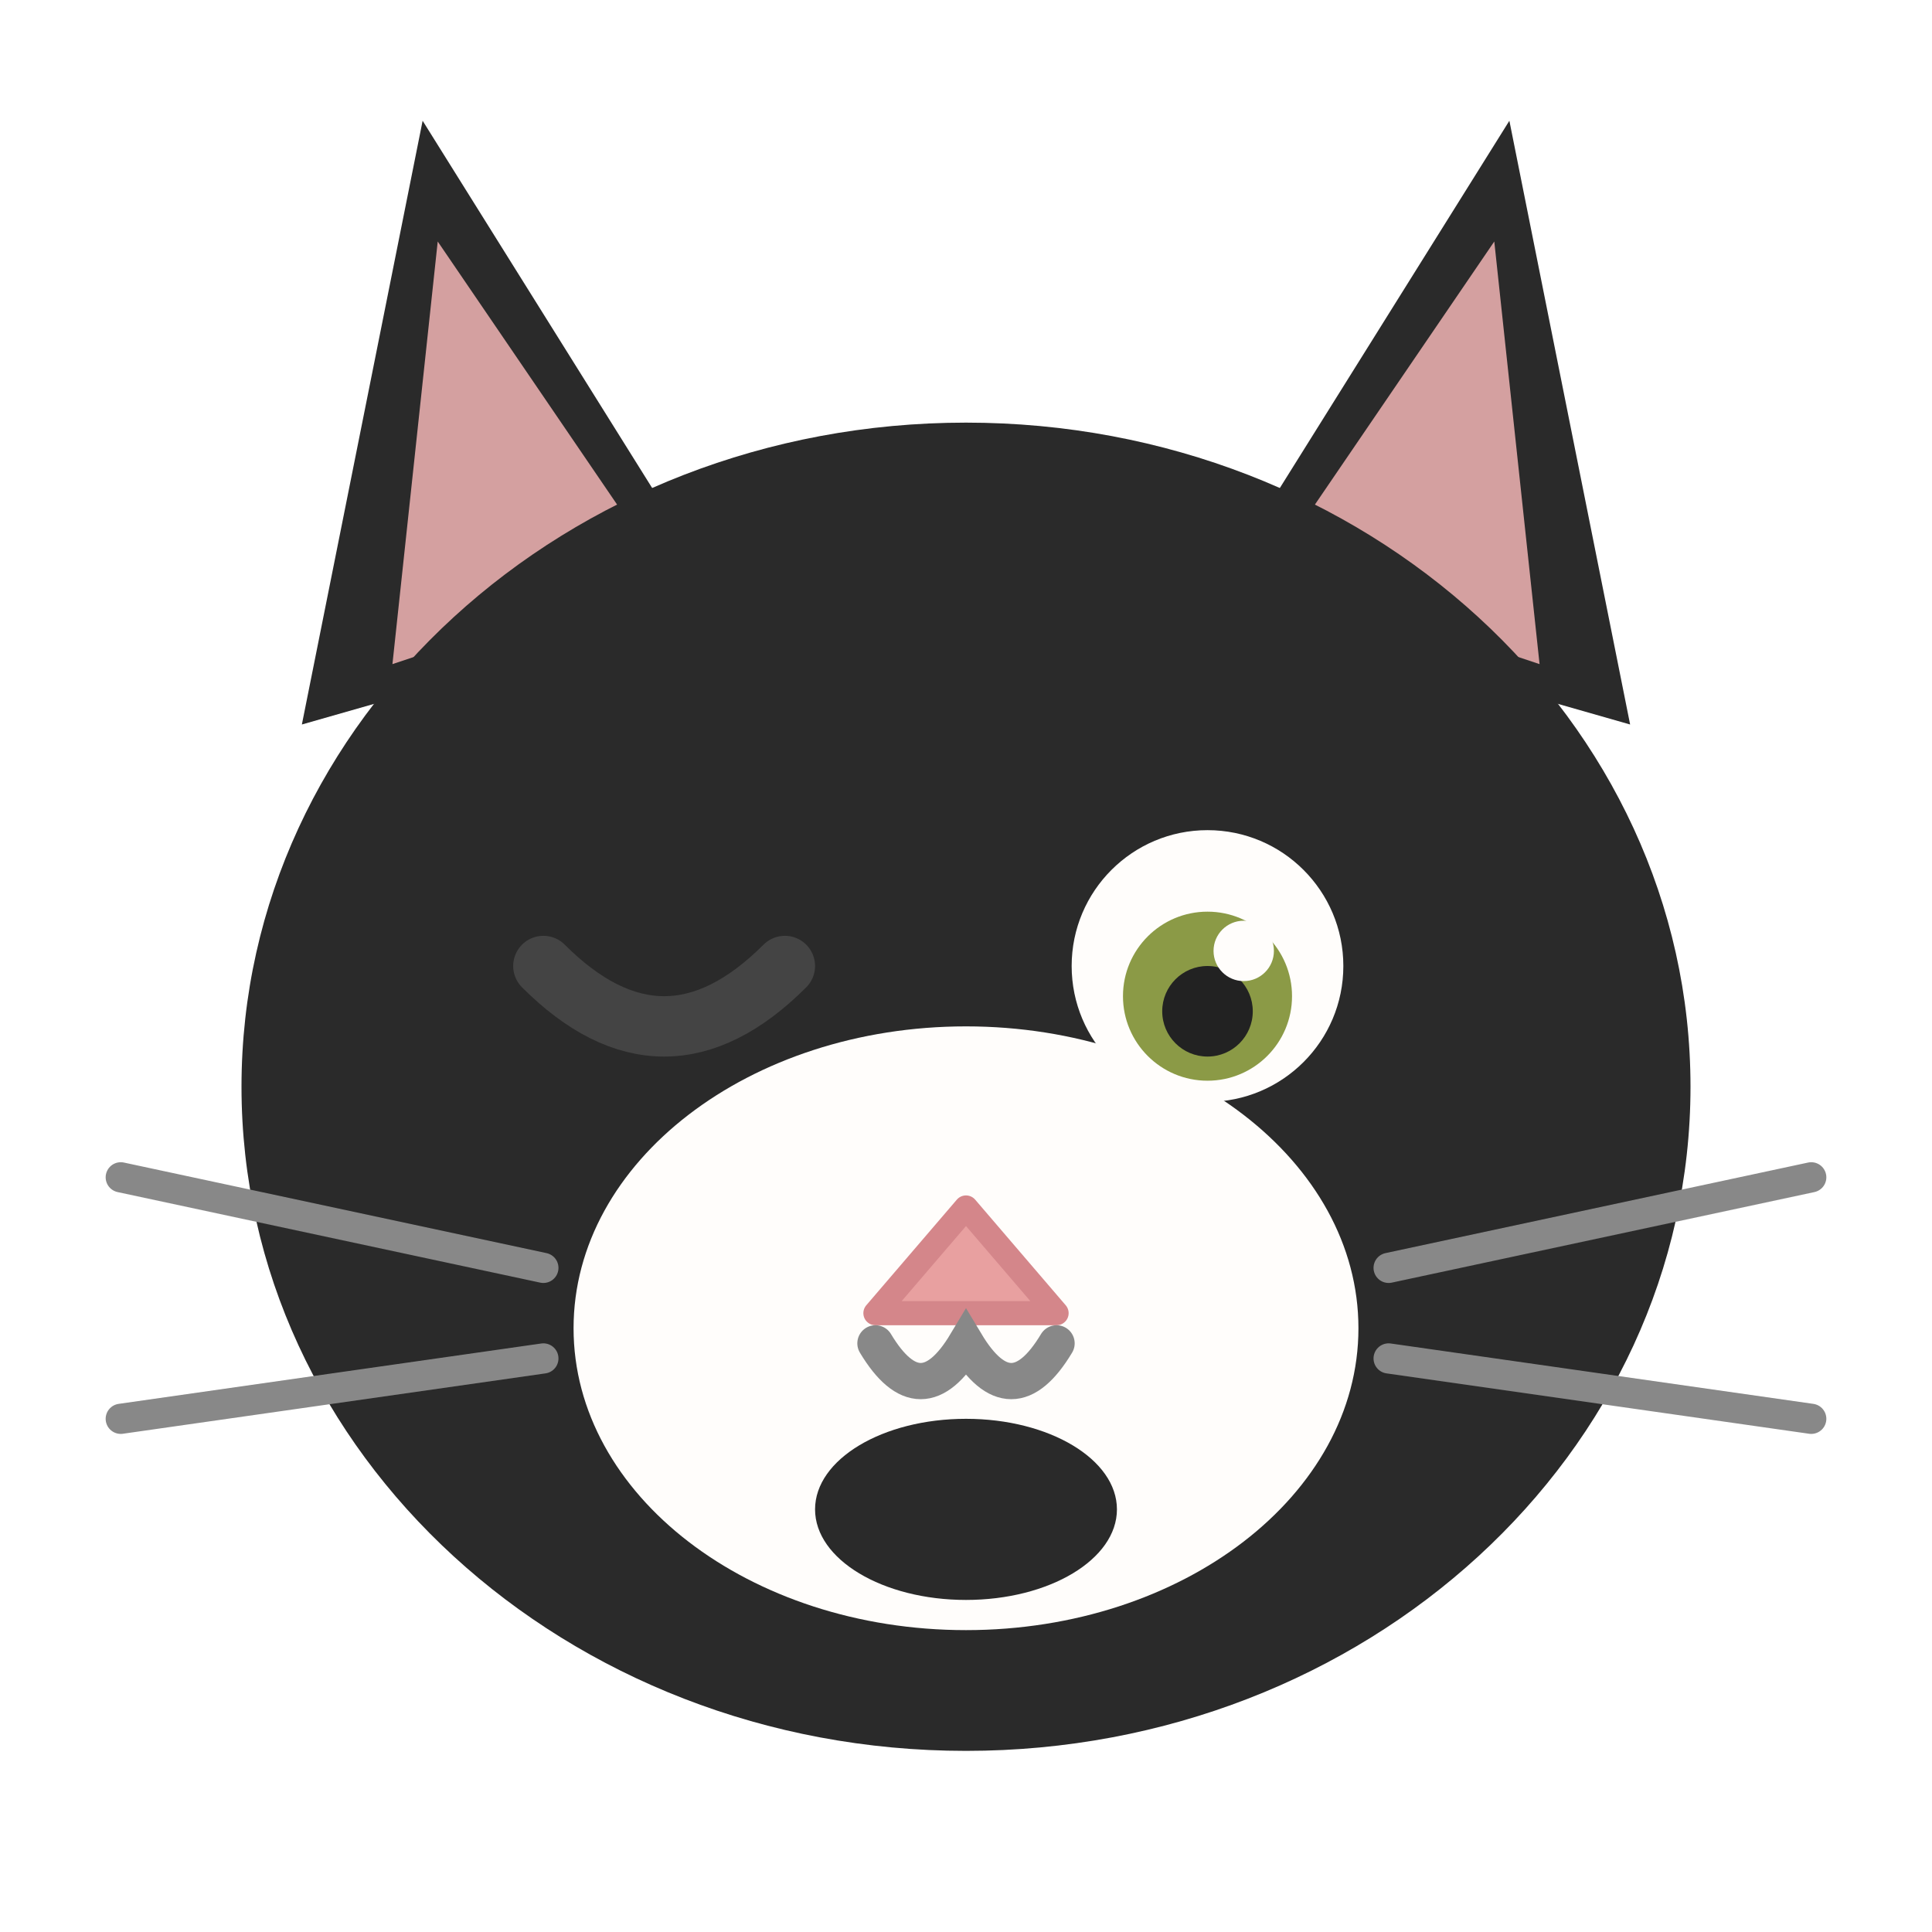
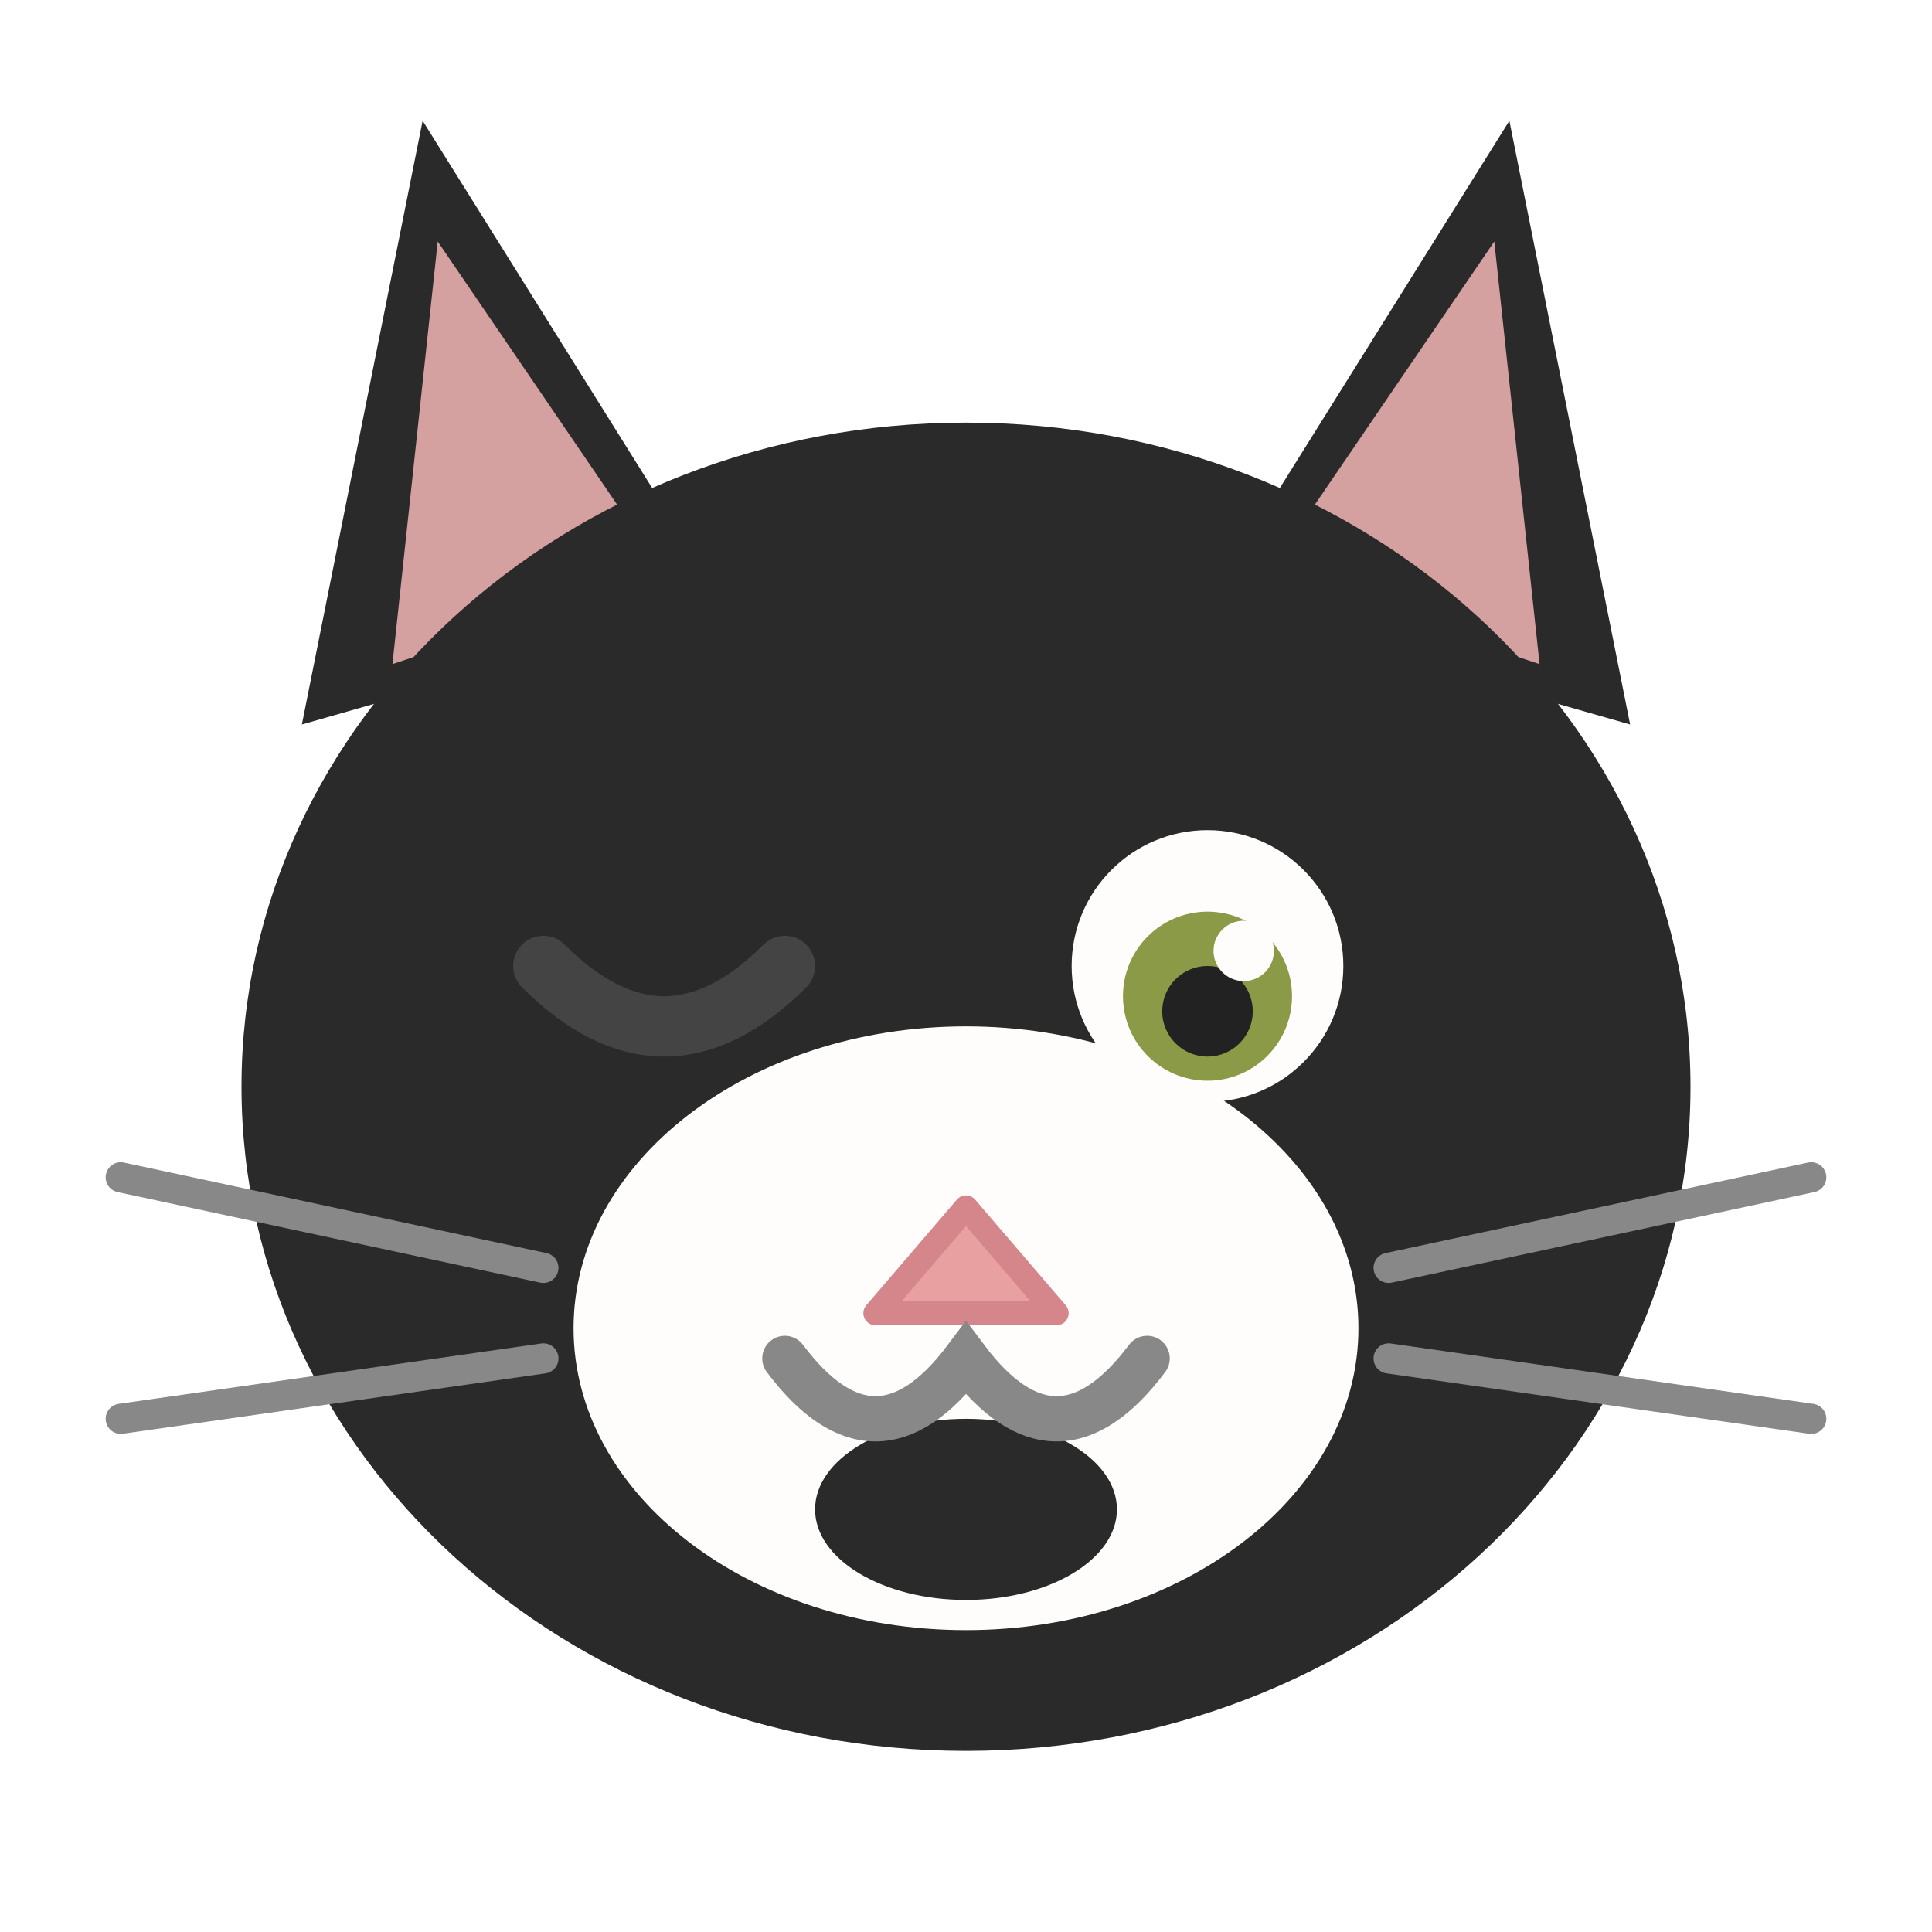
<svg xmlns="http://www.w3.org/2000/svg" viewBox="0 0 64 64" fill="none">
  <path d="M10 24 L14 4 L24 20 Z" fill="#2A2A2A" />
  <path d="M40 20 L50 4 L54 24 Z" fill="#2A2A2A" />
  <path d="M13 22 L14.5 8 L22 19 Z" fill="#D4A0A0" />
  <path d="M42 19 L49.5 8 L51 22 Z" fill="#D4A0A0" />
  <ellipse cx="32" cy="36" rx="24" ry="22" fill="#2A2A2A" />
  <ellipse cx="32" cy="44" rx="13" ry="10" fill="#FFFDFB" />
  <ellipse cx="32" cy="50" rx="5" ry="3" fill="#2A2A2A" />
  <circle cx="40" cy="32" r="4.5" fill="#FFFDFB" />
  <circle cx="40" cy="33" r="2.8" fill="#8B9A46" />
  <circle cx="40" cy="33.5" r="1.5" fill="#222" />
  <circle cx="41.2" cy="31.5" r="1" fill="#FFFDFB" />
  <path d="M18 32 Q22 36 26 32" stroke="#444" stroke-width="2" fill="none" stroke-linecap="round" />
  <path d="M32 40 L29 43.5 L35 43.5 Z" fill="#E8A0A0" stroke="#D4868A" stroke-width="0.8" stroke-linejoin="round" />
-   <path d="M29 44.5 Q30.5 47 32 44.5 Q33.5 47 35 44.5" stroke="#888" stroke-width="1.2" fill="none" stroke-linecap="round" />
+   <path d="M26 45 Q29 49 32 45 Q35 49 38 45" stroke="#888" stroke-width="1.5" fill="none" stroke-linecap="round" />
  <line x1="18" y1="42" x2="4" y2="39" stroke="#888" stroke-width="1" stroke-linecap="round" />
  <line x1="18" y1="45" x2="4" y2="47" stroke="#888" stroke-width="1" stroke-linecap="round" />
  <line x1="46" y1="42" x2="60" y2="39" stroke="#888" stroke-width="1" stroke-linecap="round" />
  <line x1="46" y1="45" x2="60" y2="47" stroke="#888" stroke-width="1" stroke-linecap="round" />
</svg>
